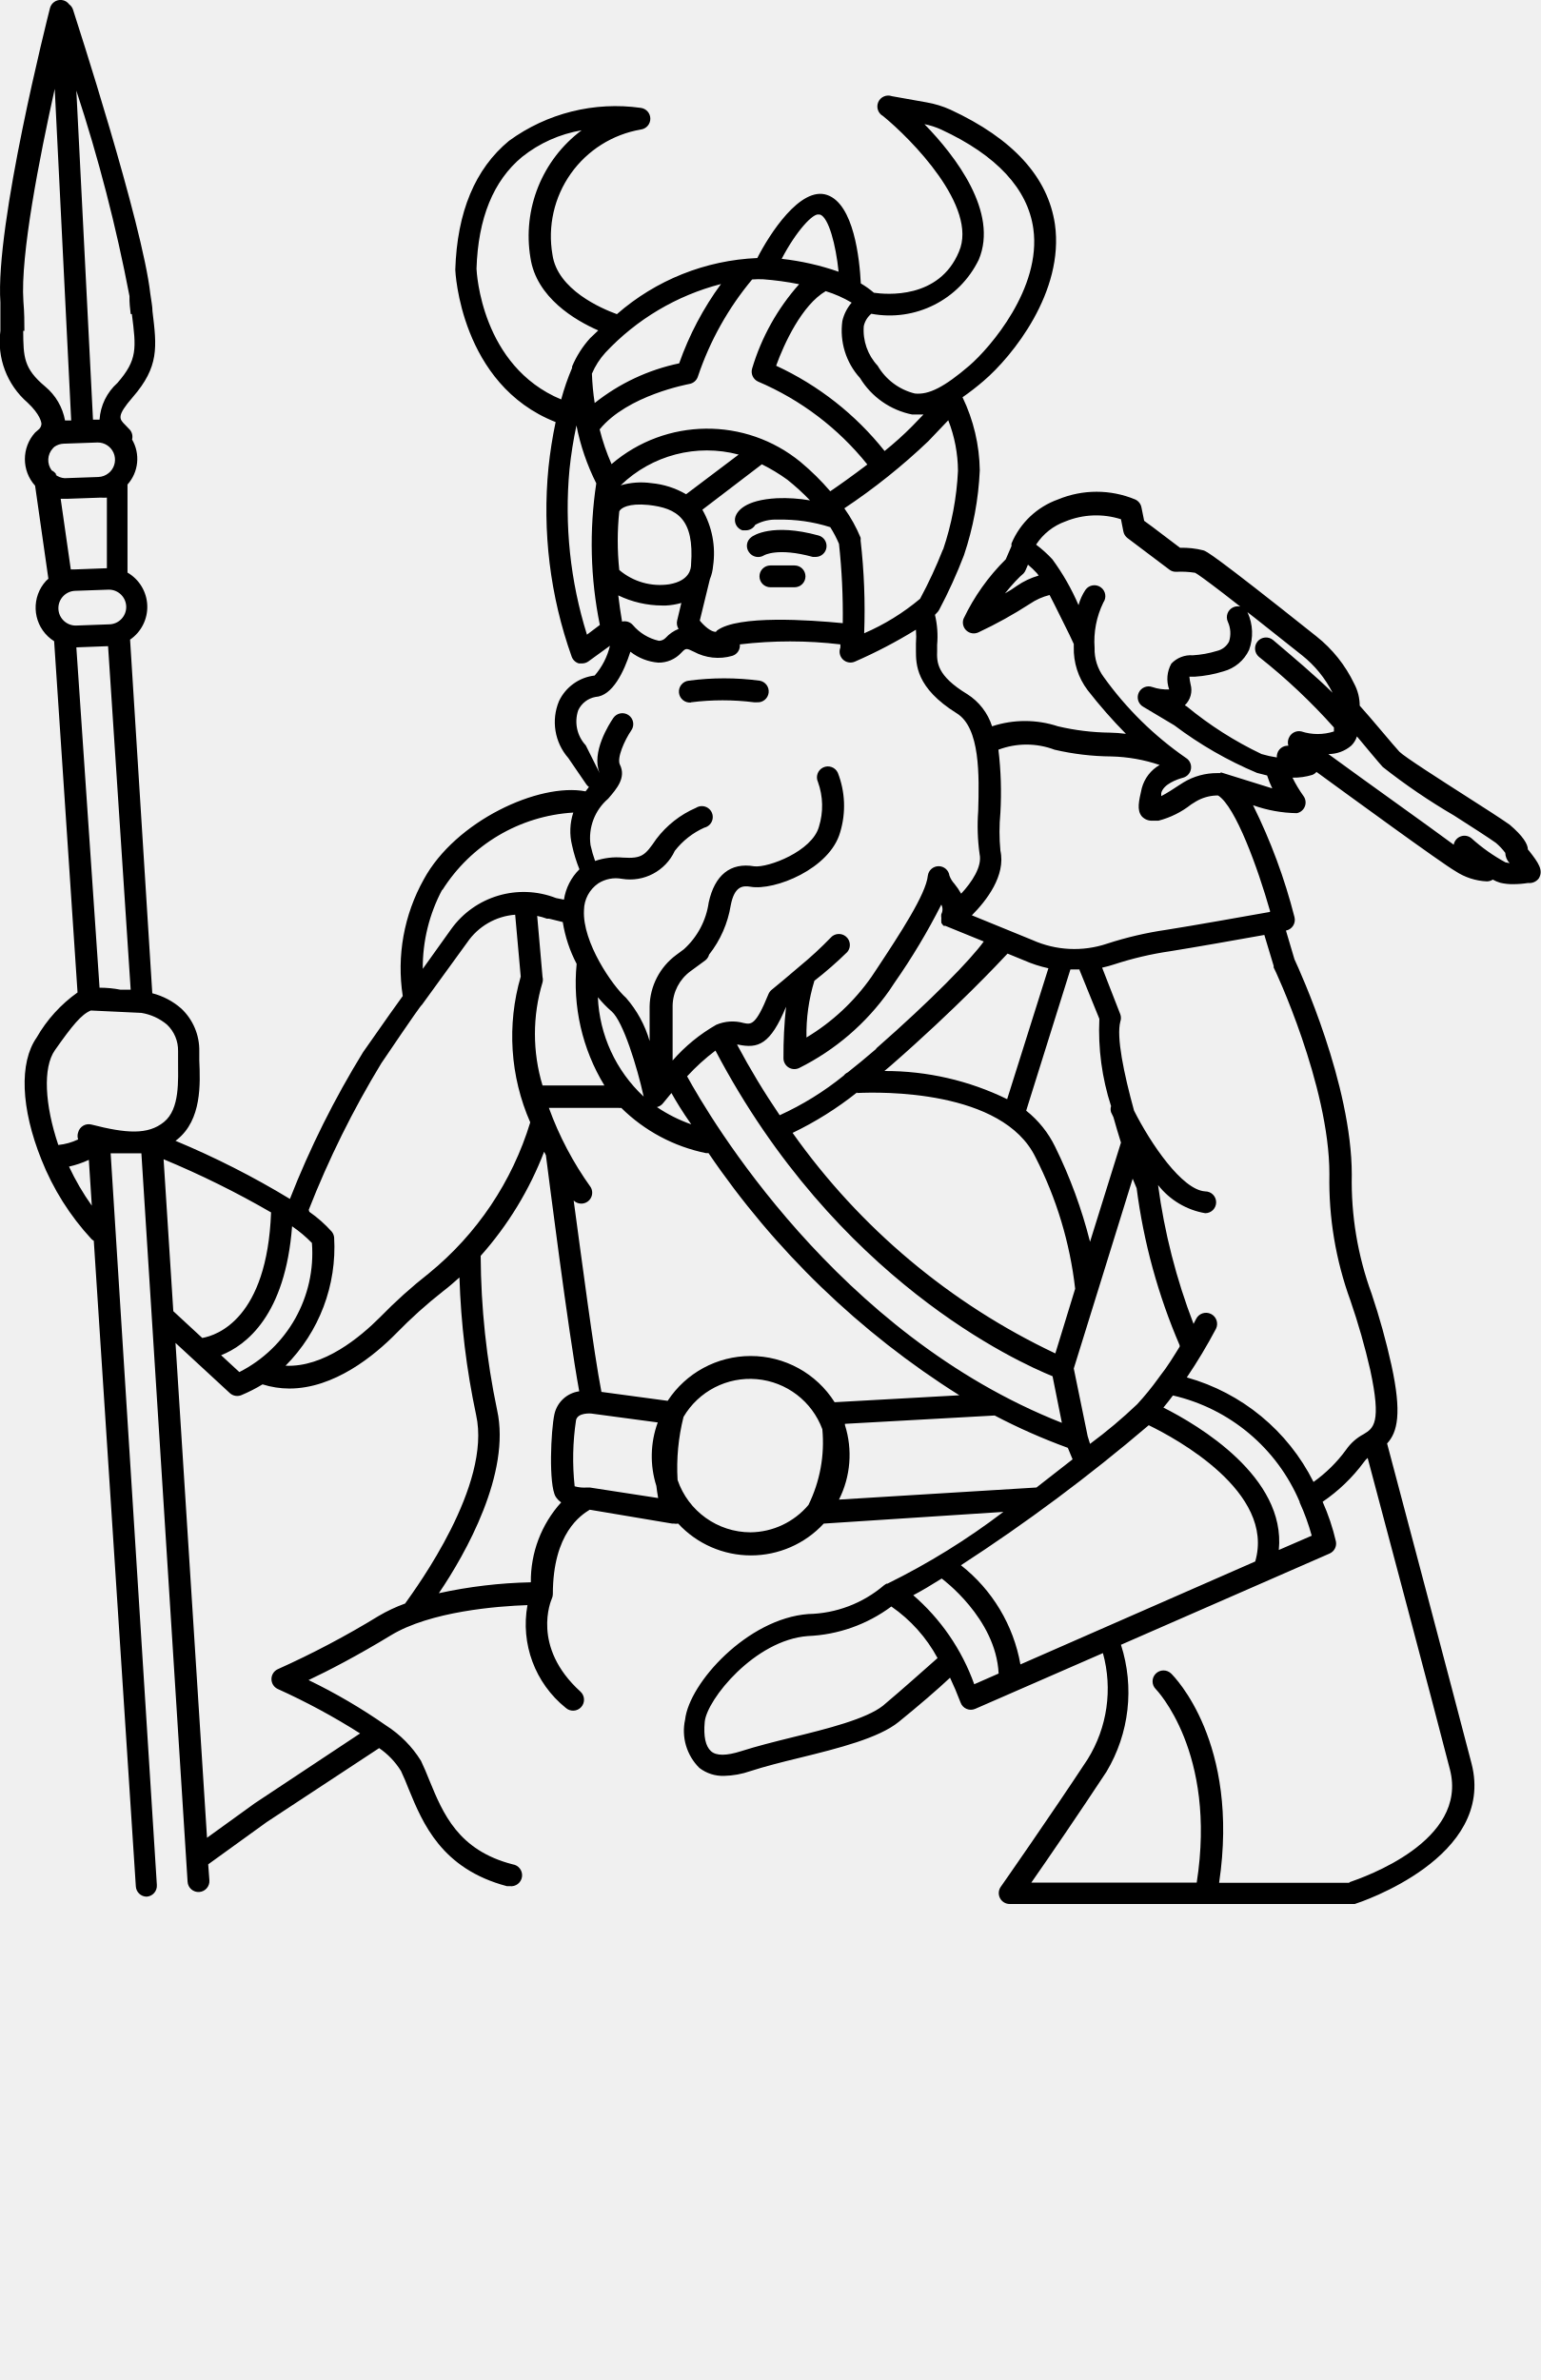
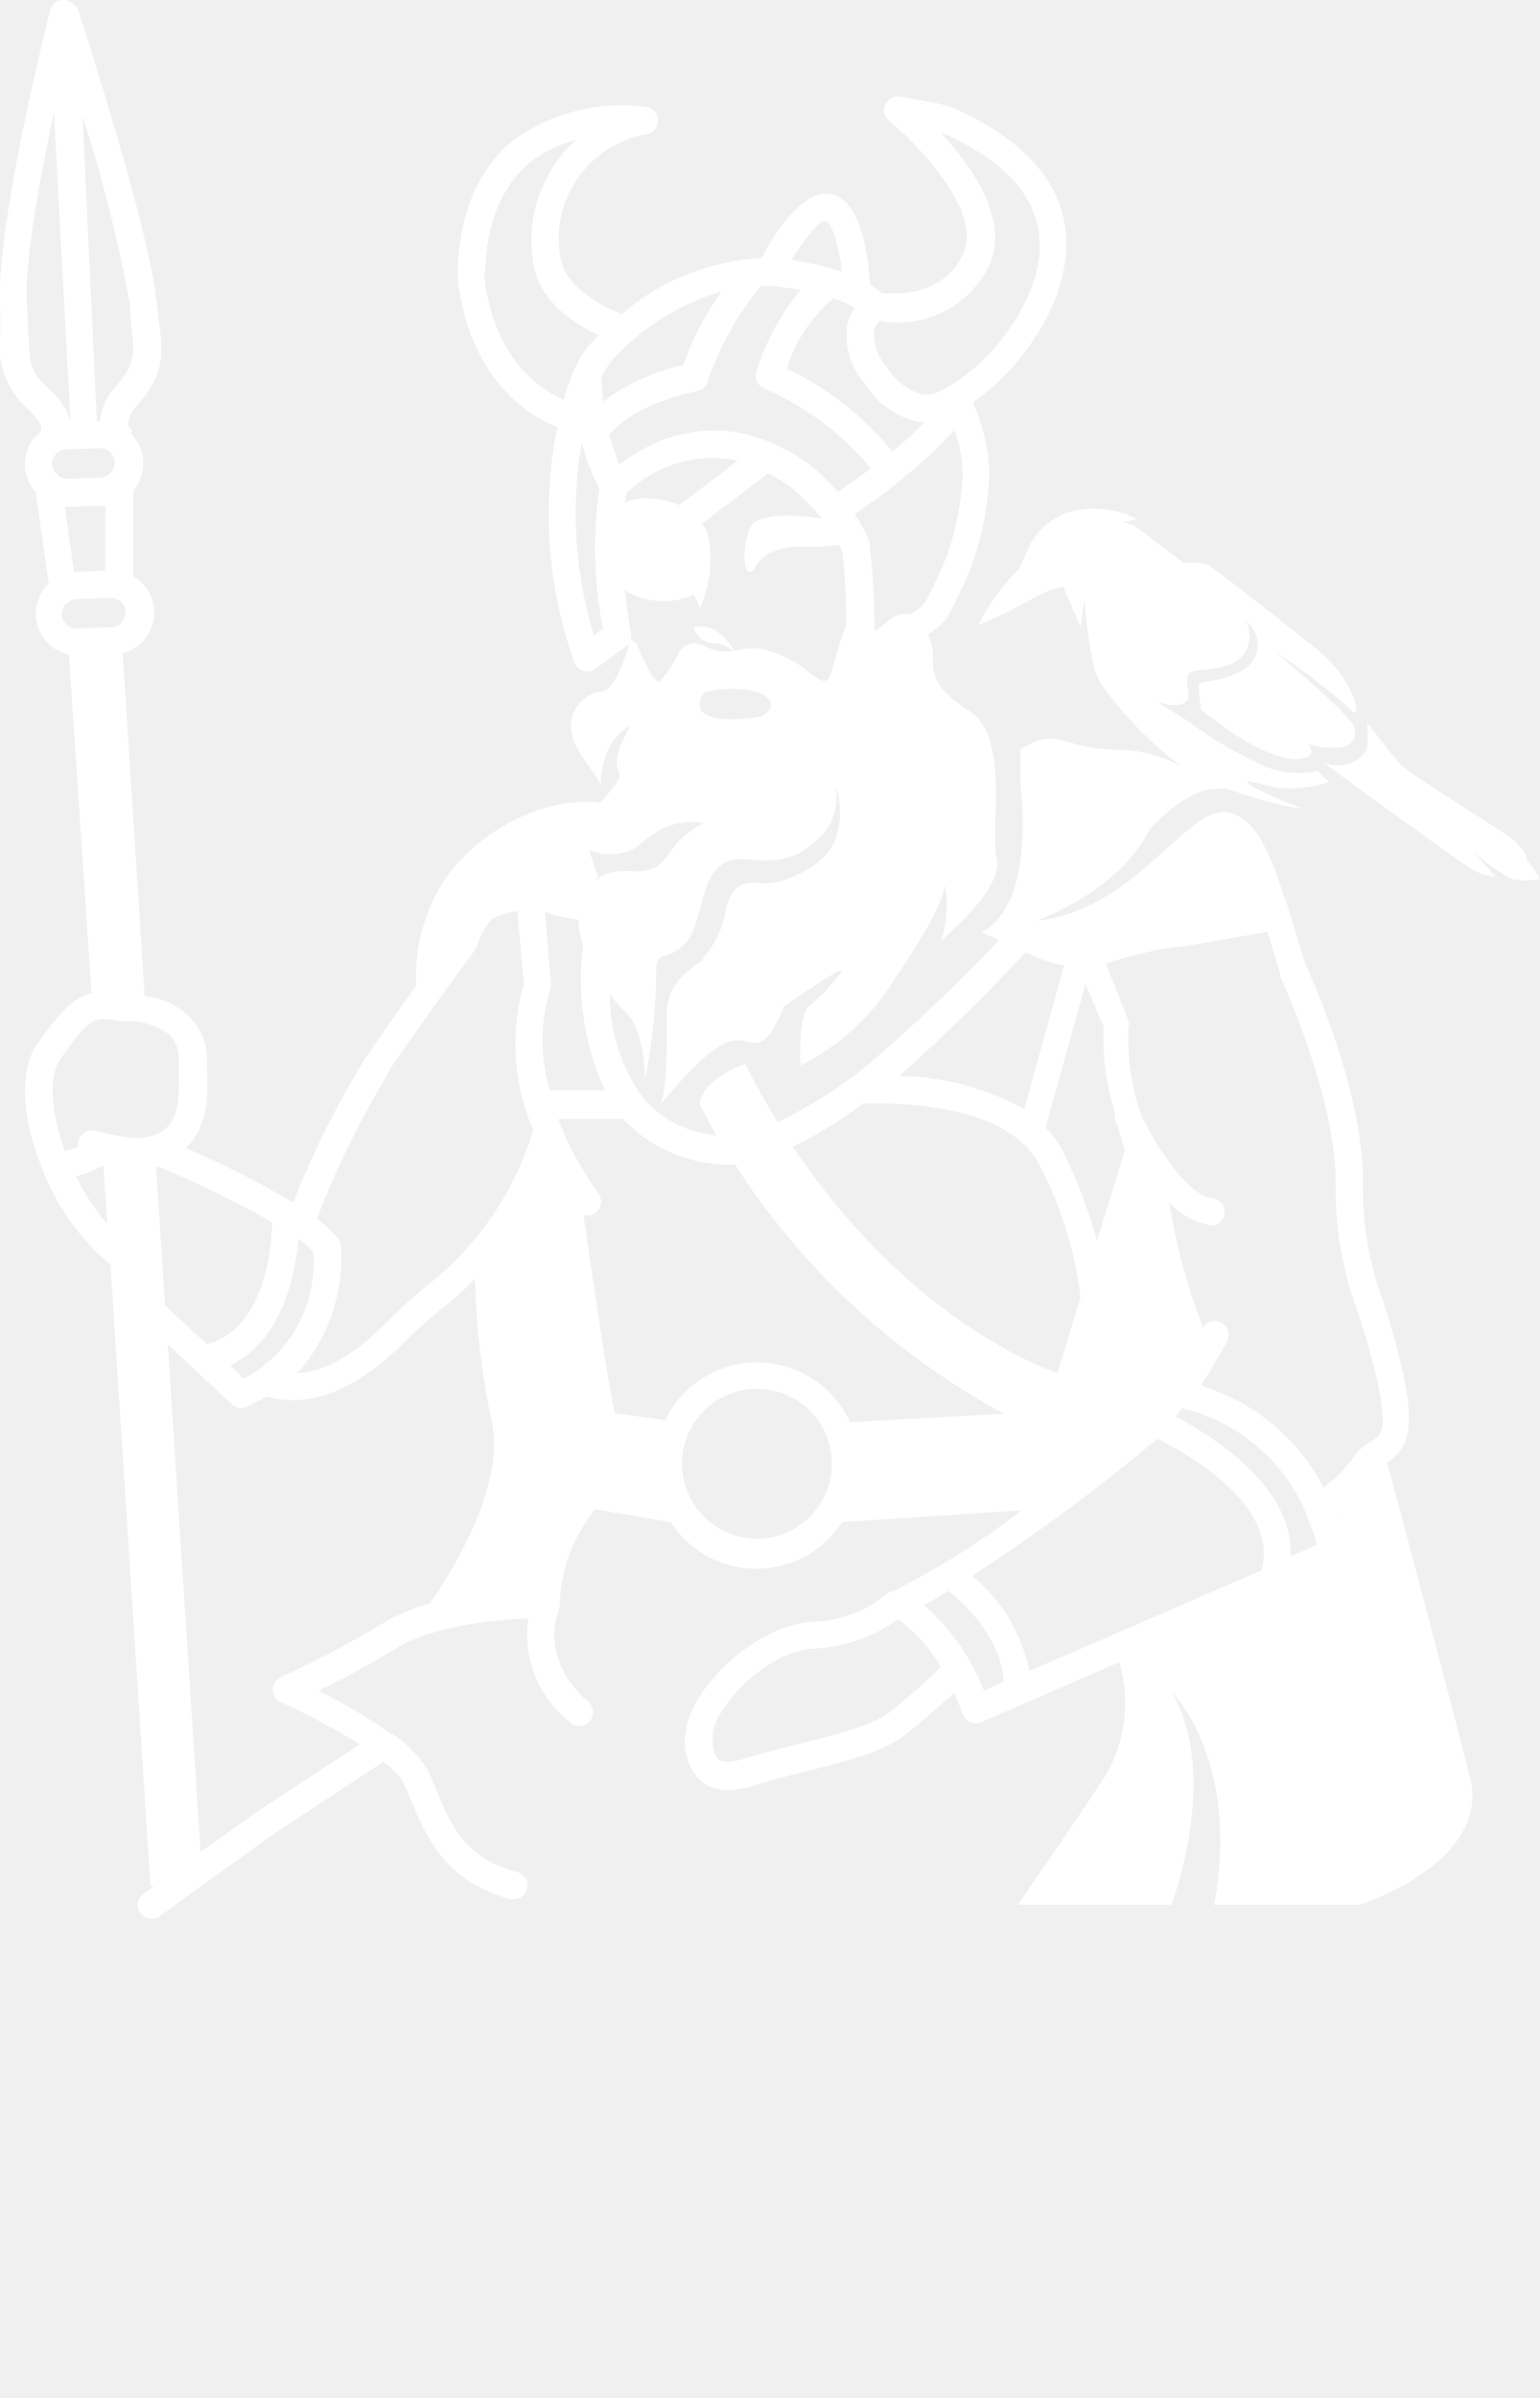
- <svg xmlns="http://www.w3.org/2000/svg" data-name="Layer 1" viewBox="0 0 77.71 120" x="0px" y="0px">
-   <path d="M88.27,44.91l-.07-.08c0-.27-.25-.68-.92-1.25-.41-.29-1.28-.85-2.19-1.43-1.25-.8-3.13-2-3.37-2.25s-1.47-1.74-2-2.32a2.37,2.37,0,0,0-.28-1.11,6.76,6.76,0,0,0-1.91-2.39c-5.26-4.19-5.54-4.28-5.69-4.33a4.22,4.22,0,0,0-1.18-.13l-1.4-1.06-.41-.3-.14-.69a.55.55,0,0,0-.32-.39,5.07,5.07,0,0,0-3.88,0,4,4,0,0,0-2.35,2.22.54.54,0,0,0,0,.13l-.29.67a10.67,10.67,0,0,0-2.13,3,.55.55,0,0,0,.76.68,21.72,21.72,0,0,0,2.58-1.43,3.11,3.11,0,0,1,1-.45c.33.63.69,1.39,1,2l.22.47c0,.05,0,.1,0,.15a3.46,3.46,0,0,0,.7,2.18A25,25,0,0,0,67.93,39a7.21,7.21,0,0,0-.81-.06,12,12,0,0,1-2.62-.32,5.31,5.31,0,0,0-3.32,0A3,3,0,0,0,59.93,37c-1.55-.94-1.54-1.61-1.52-2.2,0-.1,0-.2,0-.29A4.7,4.7,0,0,0,58.3,33l.15-.16.06-.09A24.74,24.74,0,0,0,59.76,30a15.54,15.54,0,0,0,.8-4.29,8.76,8.76,0,0,0-.87-3.68,13,13,0,0,0,1.07-.83c1.45-1.24,4.07-4.49,3.59-7.89C64,10.94,62.25,9,59.08,7.53a5,5,0,0,0-1.21-.37l-1.74-.31a.55.55,0,0,0-.45,1c1.4,1.14,4.81,4.58,3.83,6.84-1,2.41-3.68,2.16-4.29,2.07a4.56,4.56,0,0,0-.66-.47c-.06-1.23-.35-4-1.7-4.46s-2.92,2-3.52,3.18a11.5,11.5,0,0,0-7.08,2.83c-.77-.28-3-1.23-3.25-3a5.46,5.46,0,0,1,4.46-6.31.55.55,0,0,0,0-1.09,9.12,9.12,0,0,0-6.65,1.66c-1.71,1.41-2.62,3.59-2.71,6.5,0,.06.25,5.79,5.06,7.68a22.43,22.43,0,0,0-.36,2.29,22,22,0,0,0,1.17,9.54.55.55,0,0,0,.36.34l.16,0a.55.55,0,0,0,.32-.1l1.09-.79a3.55,3.55,0,0,1-.77,1.5,2.28,2.28,0,0,0-1.8,1.29,2.75,2.75,0,0,0,.47,2.87l.91,1.33a.55.55,0,0,0,.13.13l-.17.22c-2.34-.45-6.56,1.49-8.16,4.44a9.18,9.18,0,0,0-1.06,5.88c-.24.33-.78,1.08-2,2.83a46.44,46.44,0,0,0-3.69,7.4A43.06,43.06,0,0,0,20,59.52l.08-.06c1.25-1,1.17-2.81,1.12-4,0-.16,0-.31,0-.45a2.88,2.88,0,0,0-.91-2.16,3.54,3.54,0,0,0-1.46-.77L17.71,34.25a2,2,0,0,0-.13-3.38V26.43a1.94,1.94,0,0,0,.23-2.27.54.54,0,0,0-.11-.49l-.23-.24c-.31-.31-.45-.45.37-1.4,1.34-1.54,1.22-2.53,1-4.33,0-.27-.07-.56-.11-.89-.4-3.55-3.76-13.89-3.9-14.33a.54.54,0,0,0-.19-.26A.54.54,0,0,0,14.26,2a.55.55,0,0,0-.59.41c-.11.44-2.77,10.92-2.5,14.84,0,.55,0,1,0,1.43a4.07,4.07,0,0,0,1.37,3.62c.64.6.7,1,.7,1.08a.4.4,0,0,1-.17.3h0l-.15.13a2,2,0,0,0,0,2.68l.67,4.69-.12.11a2,2,0,0,0,.1,2.8,2,2,0,0,0,.31.24l1.18,17.71A7.14,7.14,0,0,0,13,54.31c-.89,1.27-.8,3.57.24,6.16a12.85,12.85,0,0,0,2.52,4,.54.54,0,0,0,.12.09L18,97.11a.55.55,0,0,0,.55.52h0a.55.55,0,0,0,.51-.59L16.73,60.15h1.55l2.33,36.73a.55.55,0,0,0,1.1-.07L21.65,96l2.95-2.13,5.67-3.73a3.87,3.87,0,0,1,1.1,1.15c.14.29.27.61.4.94.7,1.7,1.65,4,4.94,4.87l.14,0A.55.55,0,0,0,37,96c-2.75-.71-3.51-2.57-4.19-4.22-.14-.35-.28-.69-.43-1A5.65,5.65,0,0,0,30.62,89l0,0a28.46,28.46,0,0,0-3.91-2.29c1-.47,2.48-1.24,4.14-2.25,2-1.22,5.41-1.48,6.9-1.53a5.4,5.4,0,0,0,1.93,5.18.55.55,0,1,0,.74-.82c-2.49-2.26-1.48-4.6-1.44-4.69h0a.55.55,0,0,0,.05-.22h0c0-3.1,1.44-4,1.86-4.26l4.16.7h.09a.55.55,0,0,0,.21,0,5,5,0,0,0,7.34,0l9.06-.59a35.66,35.66,0,0,1-5.85,3.62l0,0-.05,0-.12.08,0,0a6.06,6.06,0,0,1-3.82,1.45c-3.06.23-6,3.47-6.21,5.32a2.63,2.63,0,0,0,.72,2.44,1.94,1.94,0,0,0,1.25.4,4.31,4.31,0,0,0,1.32-.24c.71-.23,1.57-.45,2.48-.67,2-.49,4-1,5-1.81s2-1.67,2.59-2.23c.18.38.36.8.53,1.25a.55.55,0,0,0,.74.32l6.44-2.81A6.74,6.74,0,0,1,66,90.7c-1.89,2.87-4.35,6.39-4.38,6.43a.55.55,0,0,0,.45.87H79.3l.17,0c.29-.09,7.11-2.35,5.89-7.08-1-3.85-3.74-14.18-4.26-16.14.53-.57.75-1.53.22-3.95a35,35,0,0,0-1-3.6,16.47,16.47,0,0,1-1-6c0-4.55-2.62-10.28-2.89-10.86L76,48.92a.55.55,0,0,0,.43-.68,28.53,28.53,0,0,0-2.09-5.64,6.86,6.86,0,0,0,2.21.4.55.55,0,0,0,.33-.87,6.45,6.45,0,0,1-.55-.92,3.23,3.23,0,0,0,1-.14.53.53,0,0,0,.21-.15c1.55,1.13,6.33,4.62,7,5a3.13,3.13,0,0,0,1.6.52.55.55,0,0,0,.29-.09,1.84,1.84,0,0,0,.38.16,2.66,2.66,0,0,0,.66.07,4.8,4.8,0,0,0,.74-.06.59.59,0,0,0,.54-.23C89,45.88,88.73,45.5,88.27,44.91ZM62.43,31.54a5.52,5.52,0,0,1-.6.38c.36-.45.73-.84.93-1a.55.55,0,0,0,.11-.17l.12-.28a4.65,4.65,0,0,1,.45.43l.09.12A3.77,3.77,0,0,0,62.43,31.54Zm-3.73-1.83a22.77,22.77,0,0,1-1.15,2.48,11.46,11.46,0,0,1-2.82,1.74,31.06,31.06,0,0,0-.18-4.68.55.55,0,0,0,0-.14,7.4,7.4,0,0,0-.82-1.48,31.19,31.19,0,0,0,4.24-3.39l1-1.05a7.08,7.08,0,0,1,.49,2.55A14.51,14.51,0,0,1,58.71,29.71ZM47.51,16.32a15.47,15.47,0,0,0-2.11,4,10.19,10.19,0,0,0-4.26,2A12.66,12.66,0,0,1,41,20.84a3.79,3.79,0,0,1,.68-1.06A12.14,12.14,0,0,1,47.51,16.32Zm2.11-.24a14.91,14.91,0,0,1,1.83.25,11.2,11.2,0,0,0-2.37,4.25.55.55,0,0,0,.3.66,14.18,14.18,0,0,1,5.51,4.18c-.75.57-1.44,1.06-1.87,1.35a12.57,12.57,0,0,0-1.49-1.47,7.42,7.42,0,0,0-9.54.1,10.91,10.91,0,0,1-.6-1.75c1.41-1.73,4.49-2.28,4.52-2.29a.55.55,0,0,0,.44-.39,15.16,15.16,0,0,1,2.73-4.88A4.71,4.71,0,0,1,49.62,16.08Zm4.47,1.19a2.16,2.16,0,0,0-.46.91,3.55,3.55,0,0,0,.89,2.88,4,4,0,0,0,2.63,1.84l.29,0,.28,0-.57.59a16.5,16.5,0,0,1-1.39,1.25,15.06,15.06,0,0,0-5.47-4.3c.4-1.11,1.3-3.06,2.5-3.76A6,6,0,0,1,54.1,17.26ZM42.38,27.78c.08-.17.47-.42,1.47-.32,1.46.16,2.32.71,2.15,3,0,.2-.06.82-1.1,1a3.17,3.17,0,0,1-2.52-.72A14.11,14.11,0,0,1,42.38,27.78Zm3.37-.86A4.26,4.26,0,0,0,44,26.36a3.69,3.69,0,0,0-1.55.11,6.25,6.25,0,0,1,5.95-1.55Zm-3.23,6.42c-.08-.46-.14-.9-.19-1.32a5.15,5.15,0,0,0,2.21.51h.2a3.41,3.41,0,0,0,.77-.13l-.21.88a.55.55,0,0,0,.07.43h0a1.75,1.75,0,0,0-.65.45.48.48,0,0,1-.34.15,2.42,2.42,0,0,1-1.32-.8A.55.55,0,0,0,42.52,33.34Zm4.79.45-.06.07h0c-.25,0-.59-.3-.81-.57l.51-2.09h0a2.19,2.19,0,0,0,.16-.66,4.41,4.41,0,0,0-.54-2.84l3-2.29a9,9,0,0,1,1.29.78A11.75,11.75,0,0,1,52,27.23a7.87,7.87,0,0,0-1.67-.11c-1.64.09-2,.67-2.09.92a.55.55,0,0,0,.35.7l.17,0a.55.55,0,0,0,.48-.28,2.12,2.12,0,0,1,1.14-.26,8.12,8.12,0,0,1,2.64.38h0a5.88,5.88,0,0,1,.44.84,32.94,32.94,0,0,1,.19,4C52,33.26,48.37,33,47.31,33.79Zm13.2-18.7c1-2.38-1.16-5.21-2.74-6.83a3.82,3.82,0,0,1,.84.27c2.81,1.3,4.37,3,4.65,5,.42,3-2.18,6-3.22,6.9-1.26,1.08-2.05,1.49-2.76,1.41a3,3,0,0,1-1.87-1.4,2.62,2.62,0,0,1-.7-2,1.12,1.12,0,0,1,.38-.62A5,5,0,0,0,60.51,15.09Zm-8-2.27c.43.16.79,1.51.93,2.88a13.16,13.16,0,0,0-2.87-.65C51.3,13.65,52.17,12.71,52.46,12.82ZM35.18,15.55c.08-2.55.85-4.44,2.3-5.64a6.57,6.57,0,0,1,3-1.34A6.66,6.66,0,0,0,37.9,15c.3,2,2.25,3.15,3.42,3.66l-.41.39A5,5,0,0,0,40,20.48l0,.07a12.16,12.16,0,0,0-.55,1.59C35.42,20.46,35.19,15.73,35.18,15.55ZM40.75,34a21.29,21.29,0,0,1-.88-8.34,20.89,20.89,0,0,1,.35-2.21,11.37,11.37,0,0,0,1,2.92,20.45,20.45,0,0,0,.18,7.14Zm-.06,5.58a1.76,1.76,0,0,1-.38-1.77,1.2,1.2,0,0,1,.87-.67c.86-.05,1.44-1.28,1.76-2.28a2.62,2.62,0,0,0,1.41.55,1.54,1.54,0,0,0,1.15-.49c.24-.25.25-.25.64-.06a2.57,2.57,0,0,0,1.93.21.54.54,0,0,0,.39-.58,21.51,21.51,0,0,1,5.07,0,1.34,1.34,0,0,1,0,.16.55.55,0,0,0,.73.71,24.75,24.75,0,0,0,3.08-1.61,4.56,4.56,0,0,1,0,.71.56.56,0,0,0,0,.09c0,.08,0,.16,0,.24,0,.71,0,1.89,2.05,3.17,1.2.73,1.14,3.16,1.09,4.93a10.23,10.23,0,0,0,.07,2.17c.14.63-.39,1.42-.93,2a3.32,3.32,0,0,0-.34-.5,1.22,1.22,0,0,1-.25-.41.55.55,0,0,0-1.09,0c-.09.93-1.41,2.94-2.58,4.71l-.26.39a10.75,10.75,0,0,1-3.28,3.06,9.14,9.14,0,0,1,.4-2.86A19.43,19.43,0,0,0,53.88,50a.55.55,0,1,0-.85-.71,18.61,18.61,0,0,1-1.54,1.42l0,0c-.56.48-1.11.94-1.43,1.2a.55.55,0,0,0-.16.22c-.64,1.58-.87,1.53-1.25,1.45a2.08,2.08,0,0,0-1.38.09h0a8.53,8.53,0,0,0-2.2,1.8c0-.6,0-1.24,0-1.84,0-.34,0-.66,0-.93a2.2,2.2,0,0,1,.9-1.73l.75-.55a.54.54,0,0,0,.19-.29A5.41,5.41,0,0,0,48,47.65c.19-1,.63-1,1-.94,1.21.21,4-.9,4.52-2.75a4.58,4.58,0,0,0-.12-3,.55.55,0,1,0-1,.47,3.54,3.54,0,0,1,.05,2.25c-.34,1.24-2.56,2.08-3.26,2-1.21-.21-2,.45-2.3,1.82a3.91,3.91,0,0,1-1.25,2.36h0l-.39.29a3.3,3.3,0,0,0-1.34,2.59c0,.28,0,.6,0,1s0,.49,0,.75a5.72,5.72,0,0,0-1.19-2.18c-.67-.59-2.21-2.8-2.12-4.42a1.66,1.66,0,0,1,.72-1.35l0,0,0,0a1.65,1.65,0,0,1,1.19-.23,2.49,2.49,0,0,0,2.67-1.41,3.91,3.91,0,0,1,1.49-1.17.55.55,0,1,0-.42-1,5,5,0,0,0-2,1.57c-.57.83-.72,1-1.69.94a3.36,3.36,0,0,0-1.4.17,6.5,6.5,0,0,1-.23-.8,2.61,2.61,0,0,1,.89-2.34c.43-.5.92-1.06.59-1.72-.16-.33.23-1.22.58-1.73a.55.55,0,0,0-.91-.62c-.2.29-1.13,1.74-.69,2.78ZM65.59,50.91l1,2.46a12.4,12.4,0,0,0,.59,4.4.54.54,0,0,0,0,.31l.12.25c.13.45.25.88.38,1.28l-1.56,5a24.3,24.3,0,0,0-1.76-4.79A5.25,5.25,0,0,0,62.9,58l2.23-7.12h.46Zm2.88,11a29.63,29.63,0,0,0,2.17,7.92l0,.07c-.28.45-.61,1-1,1.49l-.08.11a13.93,13.93,0,0,1-1.06,1.3,24.8,24.8,0,0,1-2.38,2L66,74.41,65.3,71l1.18-3.8,1.79-5.77Zm8.22,15.76a.52.52,0,0,0,0,.08v0a11.17,11.17,0,0,1,.61,1.68l-1.66.72c.37-3.68-4.07-6.3-5.82-7.18.17-.2.33-.41.48-.61A9.18,9.18,0,0,1,76.69,77.72ZM62.61,85.92a8.17,8.17,0,0,0-3-5,90.79,90.79,0,0,0,9.47-7.06c1.36.66,6.39,3.37,5.37,6.87ZM49,70.37a5,5,0,0,0-4.18,2.26l-3.34-.45c-.39-2-1-6.72-1.4-9.65a.55.55,0,0,0,.86-.67,16.5,16.5,0,0,1-2.11-4h3.51a.53.53,0,0,0,.14,0,8.5,8.5,0,0,0,4.27,2.28h.13A42.9,42.9,0,0,0,59.53,72.35l-6.29.35A5,5,0,0,0,49,70.37ZM39.53,48.49a6.86,6.86,0,0,0,.7,2.11,9.92,9.92,0,0,0,1.4,6.13H38.51a9,9,0,0,1,0-5.2.55.55,0,0,0,0-.27l-.27-3.08a3.29,3.29,0,0,1,.49.14l.11,0Zm5.06,9.13.42-.51c.22.39.54.93,1,1.58a7.57,7.57,0,0,1-1.73-.87h0A.55.55,0,0,0,44.59,57.62ZM41.3,52.28A5.87,5.87,0,0,0,42,53c.57.5,1.28,2.78,1.61,4.29A7.27,7.27,0,0,1,41.3,52.28Zm4.49,4a10.71,10.71,0,0,1,1.44-1.31c6.08,11.57,15.23,15.7,17,16.42l.47,2.35C53.35,69.27,46.91,58.3,45.79,56.25Zm8.58.83c1.17-.06,7.34-.18,9,3.24a19.36,19.36,0,0,1,2,6.63l-1,3.26A34.07,34.07,0,0,1,51.12,59.12,17.1,17.1,0,0,0,54.37,57.08Zm7.57.31A14,14,0,0,0,55.75,56l.32-.27c3.3-2.88,5.51-5.24,5.89-5.65l.83.34a6.43,6.43,0,0,0,1.23.4Zm-6.61-2.53c-.52.45-1,.84-1.43,1.18a.54.54,0,0,0-.2.16,15,15,0,0,1-3.23,2,38.34,38.34,0,0,1-2.15-3.56h.06c1,.21,1.62,0,2.41-1.91a22.9,22.9,0,0,0-.13,2.59.55.55,0,0,0,.79.5A12.22,12.22,0,0,0,56,51.94l.26-.39a32.39,32.39,0,0,0,2.36-3.94.51.51,0,0,1,0,.48.55.55,0,0,0,0,.19.51.51,0,0,0,0,.06.54.54,0,0,0,0,.13l0,.06.07.1.05.05,0,0,.08,0,0,0,1.94.79C60.1,50.39,58.11,52.43,55.34,54.86Zm-21.88-8a8.4,8.4,0,0,1,6.61-3.92A3,3,0,0,0,40,44.63a7.6,7.6,0,0,0,.37,1.2,2.72,2.72,0,0,0-.78,1.53l-.4-.08a4.5,4.5,0,0,0-5.29,1.57l-1.43,2A8.36,8.36,0,0,1,33.46,46.84ZM26.72,63a47.77,47.77,0,0,1,3.66-7.39c1.7-2.51,2-2.92,2.05-2.95v0h0l2.28-3.14a3.22,3.22,0,0,1,2.42-1.4l.28,3.12a10.79,10.79,0,0,0,.48,7.35l0,0a15.72,15.72,0,0,1-5.11,7.61,25,25,0,0,0-2.47,2.22c-1,1-2.83,2.53-4.76,2.44A8.46,8.46,0,0,0,28,64.39a.56.56,0,0,0-.12-.29,6.49,6.49,0,0,0-1.13-1ZM19.4,60.45a46,46,0,0,1,5.42,2.68c-.2,5.35-2.72,6.2-3.47,6.33l-1.46-1.35Zm6.48,3.38a6.5,6.5,0,0,1,1,.84,6.72,6.72,0,0,1-3.66,6.51l-.92-.85C23.57,69.83,25.54,68.31,25.88,63.83ZM15,33.54a.87.87,0,1,1-.06-1.75l1.7-.06h0a.87.87,0,0,1,0,1.75Zm-1-7.6a.54.54,0,0,0-.24-.22.87.87,0,0,1,.06-1.12l0,0h0l.07-.07a.87.87,0,0,1,.48-.16l1.7-.06h0a.87.87,0,0,1,.64,1.47l-.09.08h0a.86.86,0,0,1-.51.19h0l-1.7.06A.85.85,0,0,1,13.94,25.93Zm3.8-8.1c.22,1.72.29,2.3-.73,3.47a2.71,2.71,0,0,0-.9,1.85h-.33L15,6.57a83,83,0,0,1,2.68,10.36C17.67,17.26,17.71,17.56,17.74,17.83Zm-5.42.84c0-.43,0-.91-.05-1.49-.16-2.31.81-7.24,1.58-10.71l.83,16.72h-.31a2.91,2.91,0,0,0-1-1.71C12.34,20.58,12.33,20,12.32,18.68Zm1.83,8.47.25,0h.07l1.7-.06a2,2,0,0,0,.31,0v3.56l-1.61.06-.21,0ZM15,34.64l1.6-.06L17.74,51.9c-.24,0-.42,0-.52,0a5.49,5.49,0,0,0-1.05-.1ZM13.92,54.95c.88-1.25,1.33-1.8,1.81-2l2.55.12a2.68,2.68,0,0,1,1.29.59A1.79,1.79,0,0,1,20.13,55c0,.15,0,.31,0,.47,0,1,.1,2.44-.71,3.1s-1.9.58-3.66.13a.55.55,0,0,0-.67.4.54.54,0,0,0,0,.35,3,3,0,0,1-1,.28C13.41,57.71,13.3,55.83,13.92,54.95Zm.71,5.87a4.94,4.94,0,0,0,1-.34l.15,2.31A12.59,12.59,0,0,1,14.63,60.82ZM30.24,83.48a45.05,45.05,0,0,1-5.08,2.68.55.55,0,0,0,0,1,33.31,33.31,0,0,1,4.15,2.24L24,92.92l-2.41,1.74L20,69.71l2.74,2.53a.55.55,0,0,0,.59.1,8.12,8.12,0,0,0,1.06-.54,4.52,4.52,0,0,0,1.35.21c2.26,0,4.28-1.65,5.4-2.79a23.9,23.9,0,0,1,2.36-2.12c.29-.22.56-.46.82-.69a39,39,0,0,0,.84,6.93c.79,3.54-3,8.69-3.58,9.51A8,8,0,0,0,30.24,83.48Zm7.67-1.7a24.07,24.07,0,0,0-4.63.55c1.36-2,3.64-6.06,2.94-9.23a38.82,38.82,0,0,1-.83-7.78,17.12,17.12,0,0,0,3.2-5.25l.09.18c.13,1,1.11,8.78,1.68,11.9a1.49,1.49,0,0,0-1.25,1.15c-.18.81-.3,3.55.06,4.16a1,1,0,0,0,.28.29A5.9,5.9,0,0,0,37.92,81.78Zm6.42-4.25L40.89,77h-.13a1.79,1.79,0,0,1-.63-.06,13,13,0,0,1,.07-3.34c.09-.39.76-.33.76-.33l3.36.45a4.95,4.95,0,0,0-.07,3.2C44.27,77.09,44.3,77.31,44.34,77.53ZM49,79.26a3.9,3.9,0,0,1-3.68-2.64,10.5,10.5,0,0,1,.3-3.18,3.89,3.89,0,0,1,7,.62,7.14,7.14,0,0,1-.7,3.82A3.88,3.88,0,0,1,49,79.26Zm4.46-1.65a5,5,0,0,0,.3-3.76v-.06l7.55-.42A30.14,30.14,0,0,0,65,75l.24.58L63.42,77ZM55.68,88c-.84.67-2.83,1.17-4.59,1.6-.93.23-1.8.45-2.55.69s-1.27.25-1.54,0-.38-.74-.31-1.48c.11-1.12,2.52-4.12,5.2-4.32A7.57,7.57,0,0,0,56.1,83a7.48,7.48,0,0,1,2.33,2.6C57.86,86.1,56.67,87.17,55.68,88Zm1.51-5.56c.42-.22.91-.51,1.45-.85l0,0s2.74,2,2.87,4.79l-1.23.54A10.71,10.71,0,0,0,57.18,82.41Zm22,14.49H72.63c1.05-7.08-2.27-10.4-2.42-10.55a.55.55,0,0,0-.77.79s3.09,3.16,2.06,9.75H63.16c.86-1.23,2.46-3.57,3.79-5.59a7.81,7.81,0,0,0,.73-6.4l10.52-4.6a.55.55,0,0,0,.32-.61,11,11,0,0,0-.67-2,8.61,8.61,0,0,0,2.08-2,1,1,0,0,1,.19-.21c.72,2.71,3.22,12.09,4.15,15.71S79.92,96.65,79.21,96.9Zm-1-35.71a17.59,17.59,0,0,0,1.06,6.35,34.09,34.09,0,0,1,1,3.5c.58,2.69.16,2.94-.33,3.24a2.49,2.49,0,0,0-.89.79,7.19,7.19,0,0,1-1.64,1.62A10.23,10.23,0,0,0,71,71.45,26.83,26.83,0,0,0,72.47,69a.55.55,0,0,0-1-.5l-.13.25a30.85,30.85,0,0,1-1.79-7,3.84,3.84,0,0,0,2.38,1.42h0a.55.55,0,0,0,0-1.1C70.76,62,69.18,59.66,68.34,58c-.52-1.89-.9-3.73-.69-4.5a.55.55,0,0,0,0-.35l-.92-2.36a6.13,6.13,0,0,0,.62-.17,16.88,16.88,0,0,1,2.82-.66c1.19-.19,3.41-.58,4.74-.82l.47,1.56,0,.08C75.42,50.82,78.19,56.74,78.19,61.18Zm-3-13.24c-1.19.21-3.87.69-5.21.9a18,18,0,0,0-3,.7,5.17,5.17,0,0,1-3.76-.18l-3.06-1.25c.73-.73,1.72-2,1.44-3.26a10.08,10.08,0,0,1,0-1.91,18.06,18.06,0,0,0-.1-3.18,4,4,0,0,1,2.83,0,13.06,13.06,0,0,0,2.86.34,8.21,8.21,0,0,1,2.44.43h0a1.92,1.92,0,0,0-.9,1.17c-.15.66-.26,1.1,0,1.42a.68.68,0,0,0,.53.22l.23,0h.08a4.46,4.46,0,0,0,1.65-.82l.24-.15a2.18,2.18,0,0,1,1-.3l.12,0C73.46,42.67,74.58,45.76,75.2,47.94Zm-2.49-7-.16,0a3.27,3.27,0,0,0-1.71.47l-.25.16c-.21.14-.59.39-.87.53l0-.15c.11-.46.81-.7,1.11-.78a.55.55,0,0,0,.13-1,17,17,0,0,1-4.13-4.06,2.35,2.35,0,0,1-.47-1.48,4.48,4.48,0,0,1,.44-2.29.55.55,0,1,0-.9-.64,2.64,2.64,0,0,0-.35.77,11.66,11.66,0,0,0-1.32-2.31,6.14,6.14,0,0,0-.82-.74v0a2.94,2.94,0,0,1,1.48-1.17,4.11,4.11,0,0,1,2.8-.11l.12.61a.55.55,0,0,0,.21.34l2.11,1.59a.53.53,0,0,0,.35.11,4.6,4.6,0,0,1,.95.05c.24.12,1.78,1.28,5.39,4.16a5.68,5.68,0,0,1,1.54,1.89c-.83-.83-2-1.81-3-2.66a.55.55,0,0,0-.71.85,29.89,29.89,0,0,1,3.78,3.56c0,.13,0,.19,0,.2a2.65,2.65,0,0,1-1.64,0,.55.55,0,0,0-.6.26.57.57,0,0,0-.06.46h-.07a.55.55,0,0,0-.51.59h0a5.56,5.56,0,0,1-.77-.17A18.32,18.32,0,0,1,71,37.62l-.1-.06,0,0a1.06,1.06,0,0,0,.29-1.06,2.94,2.94,0,0,1-.06-.38l.26,0a6.21,6.21,0,0,0,1.46-.27,2,2,0,0,0,1.29-1.08,2.48,2.48,0,0,0-.07-1.88.55.55,0,0,0-1,.46,1.39,1.39,0,0,1,.06,1,.92.92,0,0,1-.61.47,5.17,5.17,0,0,1-1.22.22,1.35,1.35,0,0,0-1.08.42,1.58,1.58,0,0,0-.11,1.3v0a2.26,2.26,0,0,1-.85-.12.55.55,0,0,0-.45,1l1.56.93a19.43,19.43,0,0,0,4.17,2.4l.51.13a4.72,4.72,0,0,0,.26.65C74.79,41.58,74,41.35,72.71,40.94Zm14.37,4.5a8.88,8.88,0,0,1-1.71-1.21.55.55,0,0,0-.9.32c-1.35-1-4.38-3.15-6.32-4.57a1.77,1.77,0,0,0,1.15-.42,1.12,1.12,0,0,0,.29-.47c.51.61,1.09,1.31,1.3,1.54a31.18,31.18,0,0,0,3.6,2.45c.91.58,1.76,1.13,2.11,1.38a3.15,3.15,0,0,1,.47.5.78.78,0,0,0,.22.52Z" transform="translate(-11.15 -2)" />
-   <path d="M49.68,30s.68-.41,2.46.08l.15,0A.55.55,0,0,0,52.43,29c-2.33-.64-3.3,0-3.4.09a.54.54,0,0,0-.11.75A.56.56,0,0,0,49.68,30Z" transform="translate(-11.15 -2)" />
-   <path d="M51.77,31.06a.55.55,0,0,0-.55-.55H50a.55.55,0,0,0,0,1.1h1.21A.55.55,0,0,0,51.77,31.06Z" transform="translate(-11.15 -2)" />
-   <path d="M46,37.41a12.65,12.65,0,0,1,3.18,0l.14,0a.55.55,0,0,0,.14-1.09,13.56,13.56,0,0,0-3.58,0,.55.55,0,0,0,.12,1.1Z" transform="translate(-11.15 -2)" />
-   <text x="0" y="111" fill="#ffffff" font-size="5px" font-weight="bold" font-family="'Helvetica Neue', Helvetica, Arial-Unicode, Arial, Sans-serif" />
-   <text x="0" y="116" fill="#ffffff" font-size="5px" font-weight="bold" font-family="'Helvetica Neue', Helvetica, Arial-Unicode, Arial, Sans-serif" />
+ <svg xmlns="http://www.w3.org/2000/svg" data-name="Layer 1" viewBox="0 0 77.07 120" x="0px" y="0px" fill="#ffffff">
+   <path fill="#ffffff" d="M80.91,75.19c1-.67,1.42-1.57.79-4.48a34.94,34.94,0,0,0-1-3.6,16.31,16.31,0,0,1-1-6c0-4.54-2.6-10.25-2.89-10.88l-1-3.25a.66.66,0,0,0-.08-.15c-.42-1.38-1.14-3.3-2.08-3.88-1.51-.95-2.35.35-5.17,2.73s-5.11,2.38-5.11,2.38,4.07-1.4,5.66-4.56c0,0,1.73-2,3.24-2l-.05,0,.56-.05c3.34,1.1,3.88,1,3.88,1s-2.71-1-2.77-1.36c0,0,.58.1,1.5.33A6.27,6.27,0,0,0,78,41.14l-.58-.57A4.2,4.2,0,0,1,75,40.44a19.22,19.22,0,0,1-4-2.31l-1.6-1s1.78.58,1.56-.54c-.3-1.48.38-.78,2-1.31a1.53,1.53,0,0,0,.88-2.19,1.46,1.46,0,0,1,0,2.34c-1.11.75-2.3.63-2.36.82a6.65,6.65,0,0,0,.12,1.27l1.09.82c.64.51,2.62,1.72,3.73,1.65s.54-.74.54-.74,2.68.72,2.31-.82c-.16-.66-4-3.84-4-3.84a32.65,32.65,0,0,1,4,3.08c.19-.1.07-.51-.14-1a6.15,6.15,0,0,0-1.75-2.19c-1.7-1.35-5.2-4.13-5.5-4.23a4.73,4.73,0,0,0-1.19-.1l-1.54-1.17-.58-.43a1.75,1.75,0,0,0-.91-.42l.72-.16a4.75,4.75,0,0,0-3.46-.33,3.46,3.46,0,0,0-1.77,1.41h0a2.6,2.6,0,0,0-.24.46l0,0-.4.92a11,11,0,0,0-2.07,2.85A22.46,22.46,0,0,0,63.08,32a5.21,5.21,0,0,1,1.6-.65c.26.55.52,1.25.88,2l.2-1.36a20.33,20.33,0,0,0,.49,3.43v0a2.87,2.87,0,0,0,.48,1,18.64,18.64,0,0,0,3.89,3.94,6.65,6.65,0,0,0-3.2-.84c-2.82,0-2.95-1.26-4.88,0v1.67s.87,6-1.94,7.47l.87.38c-.91,1-3.17,3.29-5.9,5.68a21.82,21.82,0,0,1-5.17,3.43c-.56-.91-1.11-1.87-1.63-2.91,0,0-2.09.69-2.28,2,0,0,.28.6.85,1.58a5.56,5.56,0,0,1-3.58-1.75A8.62,8.62,0,0,1,42,51.75a5.94,5.94,0,0,0,.76.87c1,.85,1,3.42,1,3.42a29.46,29.46,0,0,0,.56-5.52c0-.39.09-.58.33-.66h0c1.54-.4,1.61-1.66,1.84-2.29S46.9,44.8,48.77,45s2.72-.08,3.82-1.18a2.78,2.78,0,0,0,.67-2.59,4,4,0,0,1,.08,2.63c-.43,1.55-2.91,2.51-3.88,2.34s-1.47.38-1.66,1.38A4.73,4.73,0,0,1,46.61,50h.09l-.74.55a2.76,2.76,0,0,0-1.12,2.16c0,1.3.07,3.6-.31,4.57,0,0,2-2.55,3.28-3.1s1.7,1.17,2.91-1.83c0,0,3.39-2.34,2.86-1.71A8.65,8.65,0,0,1,52,52.32c-.62.43-.46,3-.46,3a11.72,11.72,0,0,0,4.3-3.69c1.32-2,2.81-4.2,2.92-5.34a5.47,5.47,0,0,1-.18,2.77s3.12-2.53,2.78-4.08.69-6.15-1.41-7.43-1.75-2.3-1.79-3a4.55,4.55,0,0,0-.23-.8,4.4,4.4,0,0,0,.93-.81l.07-.11a24,24,0,0,0,1.26-2.74,15.61,15.61,0,0,0,.8-4.32,8.77,8.77,0,0,0-.83-3.63c.34-.24.66-.5,1-.77,1.46-1.26,4.11-4.55,3.63-8C64.46,11,62.66,9,59.46,7.52a5.14,5.14,0,0,0-1.24-.38l-1.74-.31A.69.69,0,0,0,55.92,8c1.37,1.11,4.72,4.48,3.78,6.66s-3.43,2.08-4.09,2a4.65,4.65,0,0,0-.59-.42c-.07-1.28-.39-4-1.78-4.49s-2.94,1.77-3.64,3.16a11.68,11.68,0,0,0-7,2.8c-.8-.31-2.84-1.23-3.08-2.86a5.31,5.31,0,0,1,4.34-6.14.69.69,0,0,0,0-1.35,9.23,9.23,0,0,0-6.74,1.69c-1.73,1.43-2.66,3.64-2.75,6.59,0,.24.25,5.78,5,7.74-.22,1.09-.32,2-.33,2.18a22.12,22.12,0,0,0,1.18,9.58.69.69,0,0,0,1.05.33l1.56-1.13a.65.65,0,0,0,.07-.07l.07-.07c-.19.69-.73,2.37-1.42,2.41-.86.05-2.32,1.31-.9,3.3l.9,1.32s-.06-2.18,1.5-2.91c0,0-1,1.48-.62,2.28.21.43-.38.9-.9,1.57-2.89-.39-6.61,1.61-8.14,4.41a8.82,8.82,0,0,0-1.08,4.74c-.8,1.11-1.72,2.42-2.53,3.6a45.73,45.73,0,0,0-3.64,7.26,43.12,43.12,0,0,0-5.38-2.73c1.19-1.06,1.12-2.83,1.07-4,0-.16,0-.31,0-.44a3,3,0,0,0-1-2.25,4.05,4.05,0,0,0-2.12-.93l-1.1-17.14a2.1,2.1,0,0,0,.54-3.85v-4.3A2.09,2.09,0,0,0,18,23.68l.1-.15a.45.45,0,0,1-.22-.31,1.57,1.57,0,0,1,.51-1c1.38-1.58,1.25-2.59,1-4.43,0-.27-.07-.56-.11-.88C18.9,13.34,15.55,3,15.41,2.57a.67.67,0,0,0-.22-.31A.68.68,0,0,0,14.72,2a.69.69,0,0,0-.74.51c-.11.44-2.76,10.91-2.5,14.84,0,.54,0,1,0,1.42a4.17,4.17,0,0,0,1.41,3.71c.61.57.65.89.65,1a.26.26,0,0,1-.12.2h0l-.16.14a2.09,2.09,0,0,0,0,2.82l.65,4.56-.08.07a2.1,2.1,0,0,0,1.09,3.49l1.13,16.94c-.95.21-1.6,1-2.7,2.51-.92,1.3-.83,3.65.23,6.27A11.74,11.74,0,0,0,17,65.29L19,96.39l.18,0-.53.38a.69.69,0,0,0,.81,1.12l5.61-4.05,5.58-3.67a3.52,3.52,0,0,1,1,1c.14.29.27.6.4.93.71,1.72,1.67,4.08,5,4.94l.17,0a.69.69,0,0,0,.17-1.35C34.73,95,34,93.28,33.32,91.59c-.14-.35-.28-.69-.43-1a5.75,5.75,0,0,0-1.78-1.82l-.05,0a27.69,27.69,0,0,0-3.65-2.16c1-.47,2.37-1.2,3.89-2.13,1.89-1.15,5.08-1.43,6.62-1.5a5.49,5.49,0,0,0,2,5.12.69.69,0,1,0,.92-1c-2.41-2.18-1.44-4.43-1.4-4.52h0v0a.69.69,0,0,0,.05-.25h0a7.75,7.75,0,0,1,1.78-4.8l3.77.64a5.11,5.11,0,0,0,8.58,0l9-.59a40.23,40.23,0,0,1-6.48,4.07l-.06,0-.08,0-.14.1,0,0a5.91,5.91,0,0,1-3.72,1.4C49,83.4,46,86.71,45.81,88.59a2.75,2.75,0,0,0,.77,2.56,2.07,2.07,0,0,0,1.33.43,4.44,4.44,0,0,0,1.36-.25c.71-.23,1.56-.44,2.46-.67,2-.49,4-1,5.05-1.84.85-.68,1.82-1.54,2.45-2.1.15.33.3.68.44,1.07a.69.69,0,0,0,.92.39l6.91-3a7.19,7.19,0,0,1-.72,5.72c-1.91,2.91-4.37,6.42-4.37,6.42h7.7s2.48-6.45,0-10.67c0,0,3.47,3.36,2.14,10.67h7.3s6.61-2.13,5.5-6.4C84.12,87.25,81.62,77.83,80.91,75.19ZM66.71,53.37a12.72,12.72,0,0,0,.59,4.38.67.67,0,0,0,0,.36l.12.25c.12.42.24.83.36,1.22l-1.4,4.5a24.88,24.88,0,0,0-1.64-4.33,5.2,5.2,0,0,0-.93-1.33l2-7.19ZM76.84,77.71a.64.64,0,0,0,0,.07v0a11,11,0,0,1,.56,1.52l-1.33.58c.17-3.53-3.93-6-5.75-7l.33-.41A9,9,0,0,1,76.84,77.71ZM69.4,74c1.44.71,6.11,3.29,5.22,6.58L63,85.62a8.3,8.3,0,0,0-2.87-4.76A92.18,92.18,0,0,0,69.4,74Zm9,3.95-.11-.26,0,0A2.19,2.19,0,0,1,78.41,77.93Zm-8-28.54c1.13-.18,3.18-.54,4.52-.78l.63,2.11,0,.1c0,.06,2.78,5.94,2.78,10.34a17.66,17.66,0,0,0,1.07,6.38,33.83,33.83,0,0,1,1,3.47c.56,2.58.18,2.81-.26,3.08a2.64,2.64,0,0,0-.93.83,6.73,6.73,0,0,1-1.48,1.49,10.32,10.32,0,0,0-6.15-5.09c.78-1.18,1.3-2.19,1.33-2.26a.69.69,0,0,0-1.22-.64A30.49,30.49,0,0,1,70,62.17a3.61,3.61,0,0,0,2.17,1.16h0a.69.69,0,0,0,0-1.37c-1.13-.07-2.68-2.32-3.54-4.07a11.75,11.75,0,0,1-.68-4.39.69.69,0,0,0,0-.43l-1.12-2.85.5-.15A17.25,17.25,0,0,1,70.36,49.39Zm-7.55.27.5.22a5.82,5.82,0,0,0,1.39.41l-2,7.19a13.2,13.2,0,0,0-6.26-1.65l0,0C59.69,53,62.27,50.24,62.81,49.65Zm-8.1,7.54c1,0,5.63-.14,7.93,2l0,0a3.94,3.94,0,0,1,.88,1.18,19.31,19.31,0,0,1,2,6.53l-1.17,3.79c-2-.74-8-3.54-13.23-11.33A21.78,21.78,0,0,0,54.71,57.2Zm-6.48,3.07A36.82,36.82,0,0,0,61.72,72.74l-7.7.43a5.11,5.11,0,0,0-9.25-.11l-2.53-.34c-.37-1.74-1.1-6.72-1.56-9.92a.69.69,0,0,0,.76-1.05,18.49,18.49,0,0,1-1.24-2v0a15.06,15.06,0,0,1-.78-1.75h3.29l0,.05A7.24,7.24,0,0,0,48.23,60.27ZM45.17,44.42c-.63.91-.93,1.25-2.17,1.17h-.13a3.15,3.15,0,0,0-.76.06h0l-.25.07h0a1.16,1.16,0,0,0-.45.27l-.07.06,0-.2h0l.06.14,0-.14h0l-.45-1.33.65.22H42l.32,0h0l.29-.06.07,0,.22-.07h0l.22-.1,0,0,.17-.1,0,0,.19-.14,0,0a9.19,9.19,0,0,1,.91-.67,3.28,3.28,0,0,1,2.31-.41A4.43,4.43,0,0,0,45.17,44.42Zm4.28-6.55c-.59.14-3.84.49-2.74-1.22a5.34,5.34,0,0,1,2.74,0C50.48,37.09,50,37.74,49.46,37.87Zm3.54-2c-.19.5-.73,0-1.44-.55a5.7,5.7,0,0,0-2.1-.87,4.5,4.5,0,0,0-1.17.1h-.07c-.22-.38-1-1.48-2-1.15a1,1,0,0,0,.91.78,1.69,1.69,0,0,1,1.07.38c-1.42.31-1.75-1-2.68,0a6.44,6.44,0,0,1-1,1.53c-.26.2-.85-1.09-1.18-1.89L43.06,34v0a.68.68,0,0,0,0-.15.65.65,0,0,0,0-.1c-.14-.8-.24-1.54-.31-2.21a3.77,3.77,0,0,0,3.45.23c.19.38.31.65.31.65a5.85,5.85,0,0,0,.36-3.8,1,1,0,0,0-.29-.39l3.34-2.54a8.88,8.88,0,0,1,1.18.72,11.87,11.87,0,0,1,1.53,1.56,9.45,9.45,0,0,0-2-.17c-1.43.08-1.59.54-1.59.54-.62,1.59-.19,2.87.27,2s1.63-.93,2.05-1a10.08,10.08,0,0,0,2-.07l.11,0c.07.13.13.25.18.38a34.71,34.71,0,0,1,.19,3.58l-.41,1.17h0C53.32,34.81,53.12,35.58,53,35.9ZM50,16.31a14.91,14.91,0,0,1,1.55.2,11.68,11.68,0,0,0-2.22,4.11.69.69,0,0,0,.38.82,14.05,14.05,0,0,1,5.35,4c-.64.48-1.24.91-1.64,1.18A12.69,12.69,0,0,0,52,25.25c-4.43-3.18-8-1.17-9.53,0a11,11,0,0,1-.5-1.5c1.39-1.64,4.35-2.17,4.38-2.17a.69.69,0,0,0,.54-.48,14.94,14.94,0,0,1,2.67-4.78A3.94,3.94,0,0,1,50,16.31Zm6.15,8.3a15.15,15.15,0,0,0-5.3-4.16,7.51,7.51,0,0,1,2.35-3.53,5.94,5.94,0,0,1,1.06.48,2.28,2.28,0,0,0-.38.83,3.67,3.67,0,0,0,.91,3,4.07,4.07,0,0,0,2.72,1.89h.24l-.33.34A15.79,15.79,0,0,1,56.11,24.61ZM45.49,27.27a4.22,4.22,0,0,0-1.22-.3,2.81,2.81,0,0,0-1.51.16c0-.2.05-.35.07-.45a6.15,6.15,0,0,1,5.57-1.63Zm.16-7a10.53,10.53,0,0,0-4,1.83c0-.37-.07-.76-.08-1.18a3.59,3.59,0,0,1,.63-1,12.12,12.12,0,0,1,5.39-3.34A15.34,15.34,0,0,0,45.65,20.3ZM58.9,29.73a22.41,22.41,0,0,1-1.13,2.44,3.75,3.75,0,0,1-.71.57,1.3,1.3,0,0,0-1.2.4,5.4,5.4,0,0,1-.62.44A32.93,32.93,0,0,0,55,29.3a.69.69,0,0,0,0-.18,7.35,7.35,0,0,0-.75-1.39,30.68,30.68,0,0,0,4.14-3.32l.86-.89a6.68,6.68,0,0,1,.41,2.28A14.52,14.52,0,0,1,58.9,29.73ZM61,15.25c1-2.27-.88-4.93-2.43-6.61l.35.14c2.75,1.27,4.28,2.9,4.55,4.84.41,3-2.14,5.88-3.16,6.75-1.22,1-2,1.45-2.65,1.37a2.84,2.84,0,0,1-1.77-1.34,2.5,2.5,0,0,1-.67-1.84,1,1,0,0,1,.29-.5A5.06,5.06,0,0,0,61,15.25Zm-8.2-2.19c.33.12.66,1.24.82,2.54A13.31,13.31,0,0,0,51.09,15C51.72,14,52.45,13.06,52.76,13.06Zm-17.05,2.6c.08-2.5.83-4.35,2.24-5.52A6.14,6.14,0,0,1,40.3,9a6.84,6.84,0,0,0-2.15,6.11c.29,2,2.1,3.11,3.3,3.67l-.27.25a5.23,5.23,0,0,0-1,1.54v0A11.75,11.75,0,0,0,39.68,22C35.93,20.34,35.71,15.82,35.71,15.66ZM41.2,33.81a21.06,21.06,0,0,1-.82-8.08c0-.37.11-.93.22-1.57a11.15,11.15,0,0,0,.87,2.29,20.71,20.71,0,0,0,.18,7ZM38.75,47.65a3.9,3.9,0,0,1,.61.18l1.06.2a4.56,4.56,0,0,0,.24,1.27,13.32,13.32,0,0,0,1.09,7.26H39a8.5,8.5,0,0,1,0-5,.69.69,0,0,0,.05-.33Zm-7.86,8c1.82-2.69,4.32-6.07,4.35-6.1a.69.69,0,0,0,.1-.21A4.62,4.62,0,0,1,36.07,48a3.68,3.68,0,0,1,1.3-.4l.32,3.63a10.94,10.94,0,0,0,.47,7.34h0a15.53,15.53,0,0,1-5,7.51,25,25,0,0,0-2.48,2.23c-.93.94-2.56,2.31-4.32,2.4a8.67,8.67,0,0,0,2.18-6.37.69.69,0,0,0-.15-.36,6.38,6.38,0,0,0-1.06-1A46.78,46.78,0,0,1,30.9,55.7ZM19.28,60.34a47.45,47.45,0,0,1,5.82,2.83c-.21,5-2.5,5.93-3.28,6.09l-2.09-1.93ZM26.42,64a5.85,5.85,0,0,1,.73.64A6.56,6.56,0,0,1,23.65,71L23,70.32C24.25,69.73,26,68.18,26.42,64Zm-12-38.18a.68.68,0,0,0-.19-.17.72.72,0,0,1-.16-.4.73.73,0,0,1,.71-.76l1.7-.06h0a.73.73,0,0,1,0,1.47l-1.7.06A.76.76,0,0,1,14.46,25.86ZM18,17.94c.22,1.71.28,2.23-.69,3.35a3,3,0,0,0-.84,1.8h-.15L15.6,7.81A73,73,0,0,1,17.93,17C18,17.37,18,17.67,18,17.94Zm-5.13.82c0-.43,0-.91-.05-1.5-.14-2.08.63-6.29,1.35-9.63L15,23.14h0a3.16,3.16,0,0,0-1.06-1.66C12.93,20.6,12.93,20.1,12.91,18.76Zm1.85,8.6h.16l1.7-.06.16,0v3.26l-1.48.05h-.09Zm.09,4.85a.73.73,0,0,1,.51-.23l1.7-.06h0a.73.73,0,0,1,0,1.47l-1.7.06a.73.73,0,0,1-.56-1.23ZM14.49,55c1.54-2.18,1.7-2.14,3-1.9h.17a3.52,3.52,0,0,1,2.25.64A1.66,1.66,0,0,1,20.42,55c0,.15,0,.31,0,.48,0,1,.1,2.36-.66,3s-1.84.54-3.52.1a.69.69,0,0,0-.84.49.67.67,0,0,0,0,.31,3,3,0,0,1-.69.21C14,57.62,13.9,55.85,14.49,55Zm.79,5.87a6.35,6.35,0,0,0,1.36-.55l.2,2.94A11.5,11.5,0,0,1,15.28,60.88Zm15.3,22.39a44.84,44.84,0,0,1-5.05,2.66.69.69,0,0,0,0,1.26,33.84,33.84,0,0,1,3.95,2.11l-5.15,3.38-2.82,2-1.64-25.4,3.2,3a.69.69,0,0,0,.74.13,8.28,8.28,0,0,0,1-.52,4.65,4.65,0,0,0,1.33.19c1.76,0,3.66-1,5.48-2.82A23.61,23.61,0,0,1,34,67.16,14.61,14.61,0,0,0,35.24,66a38.75,38.75,0,0,0,.84,7.11c.7,3.13-1.82,7.29-3.08,9.12A9.6,9.6,0,0,0,30.58,83.27ZM49.36,79a3.75,3.75,0,1,1,3.75-3.75A3.75,3.75,0,0,1,49.36,79Zm6.56,8.72c-.81.65-2.78,1.14-4.53,1.57-.93.23-1.8.45-2.56.69s-1.18.24-1.41.05-.32-.68-.26-1.35c.1-1.08,2.45-4,5.05-4.18a7.77,7.77,0,0,0,4.21-1.47,7.42,7.42,0,0,1,2.14,2.39C58,86,56.87,87,55.92,87.75Zm1.83-5.41c.35-.19.75-.43,1.19-.7.22.16,2.61,2,2.78,4.55l-1,.44A11,11,0,0,0,57.75,82.34Z" transform="translate(-11.47 -2)" />
+   <path fill="#ffffff" d="M87.87,45c.13-.27-.67-1-.67-1-1.06-.75-5.26-3.33-5.64-3.76s-1.66-2.08-1.66-2.08a6.14,6.14,0,0,1,0,1.34,1.72,1.72,0,0,1-2.27.6s6.65,4.87,7.39,5.32a2.6,2.6,0,0,0,1.29.43l-1.1-1.24A9.81,9.81,0,0,0,87.18,46a3.48,3.48,0,0,0,1.26,0C88.83,46.12,87.85,45,87.87,45Z" transform="translate(-11.47 -2)" />
+   <text x="0" y="111" fill="#000000" font-size="5px" font-weight="bold" font-family="'Helvetica Neue', Helvetica, Arial-Unicode, Arial, Sans-serif" />
+   <text x="0" y="116" fill="#000000" font-size="5px" font-weight="bold" font-family="'Helvetica Neue', Helvetica, Arial-Unicode, Arial, Sans-serif" />
</svg>
